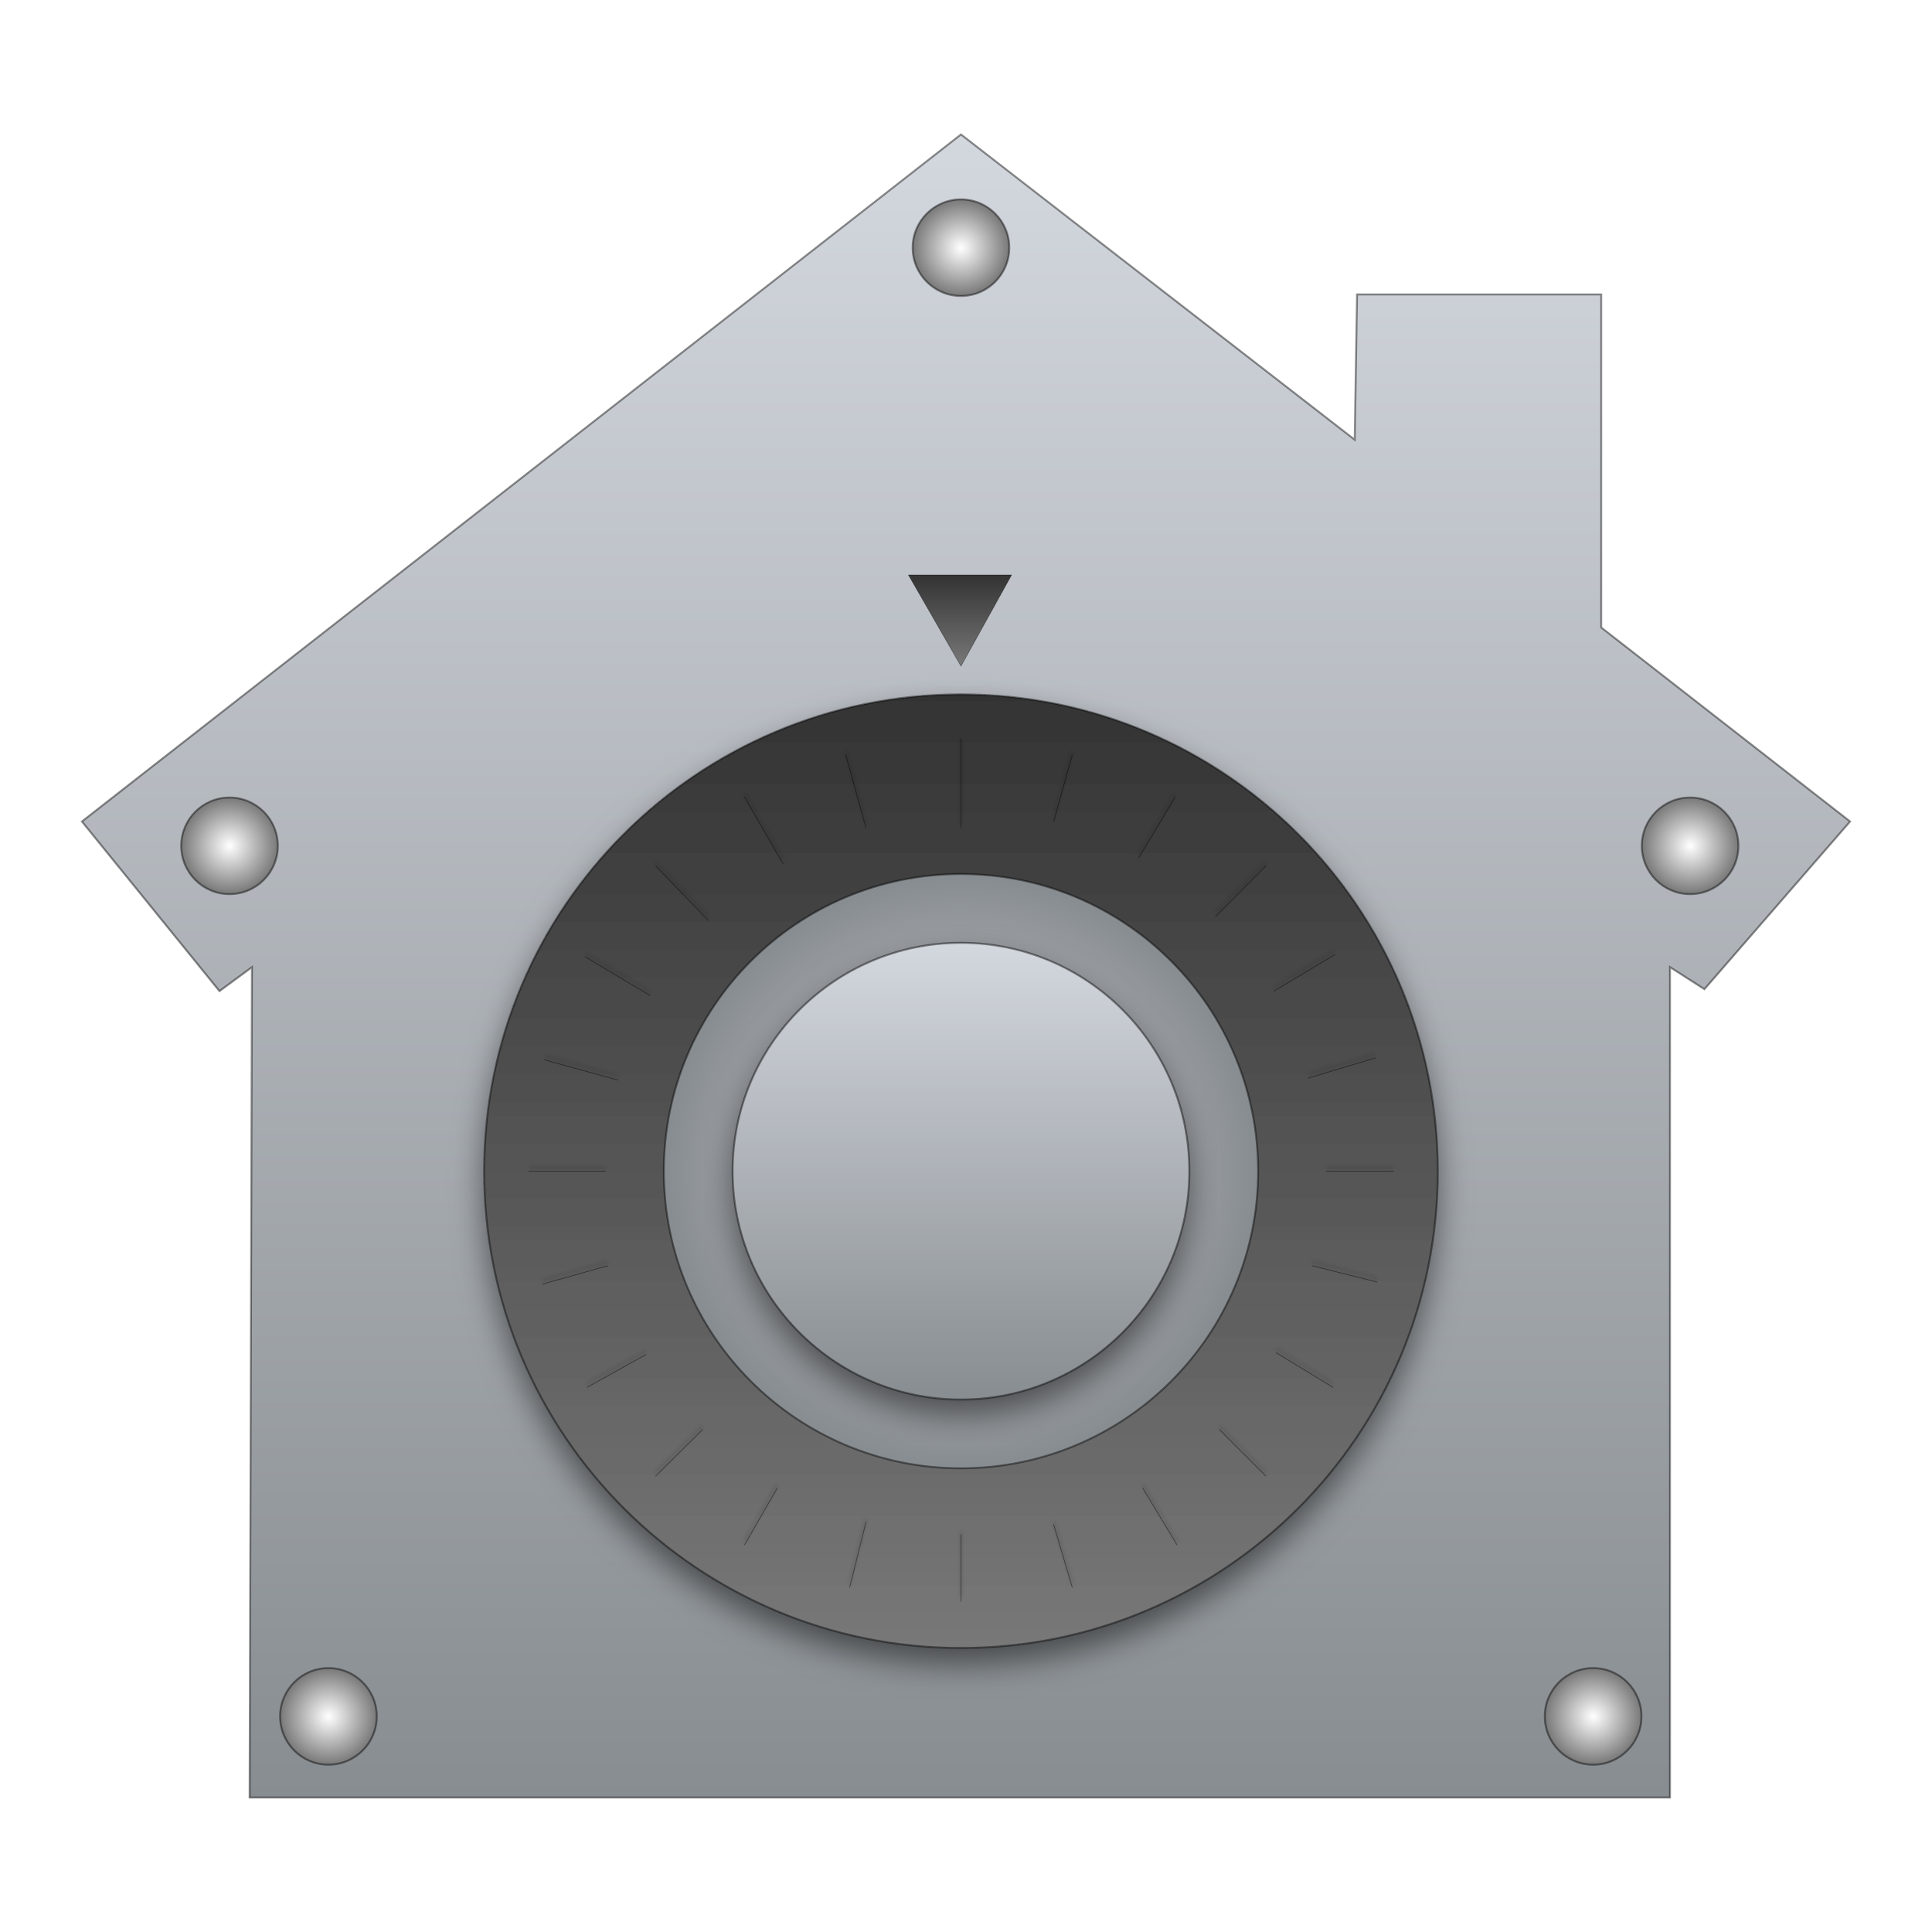
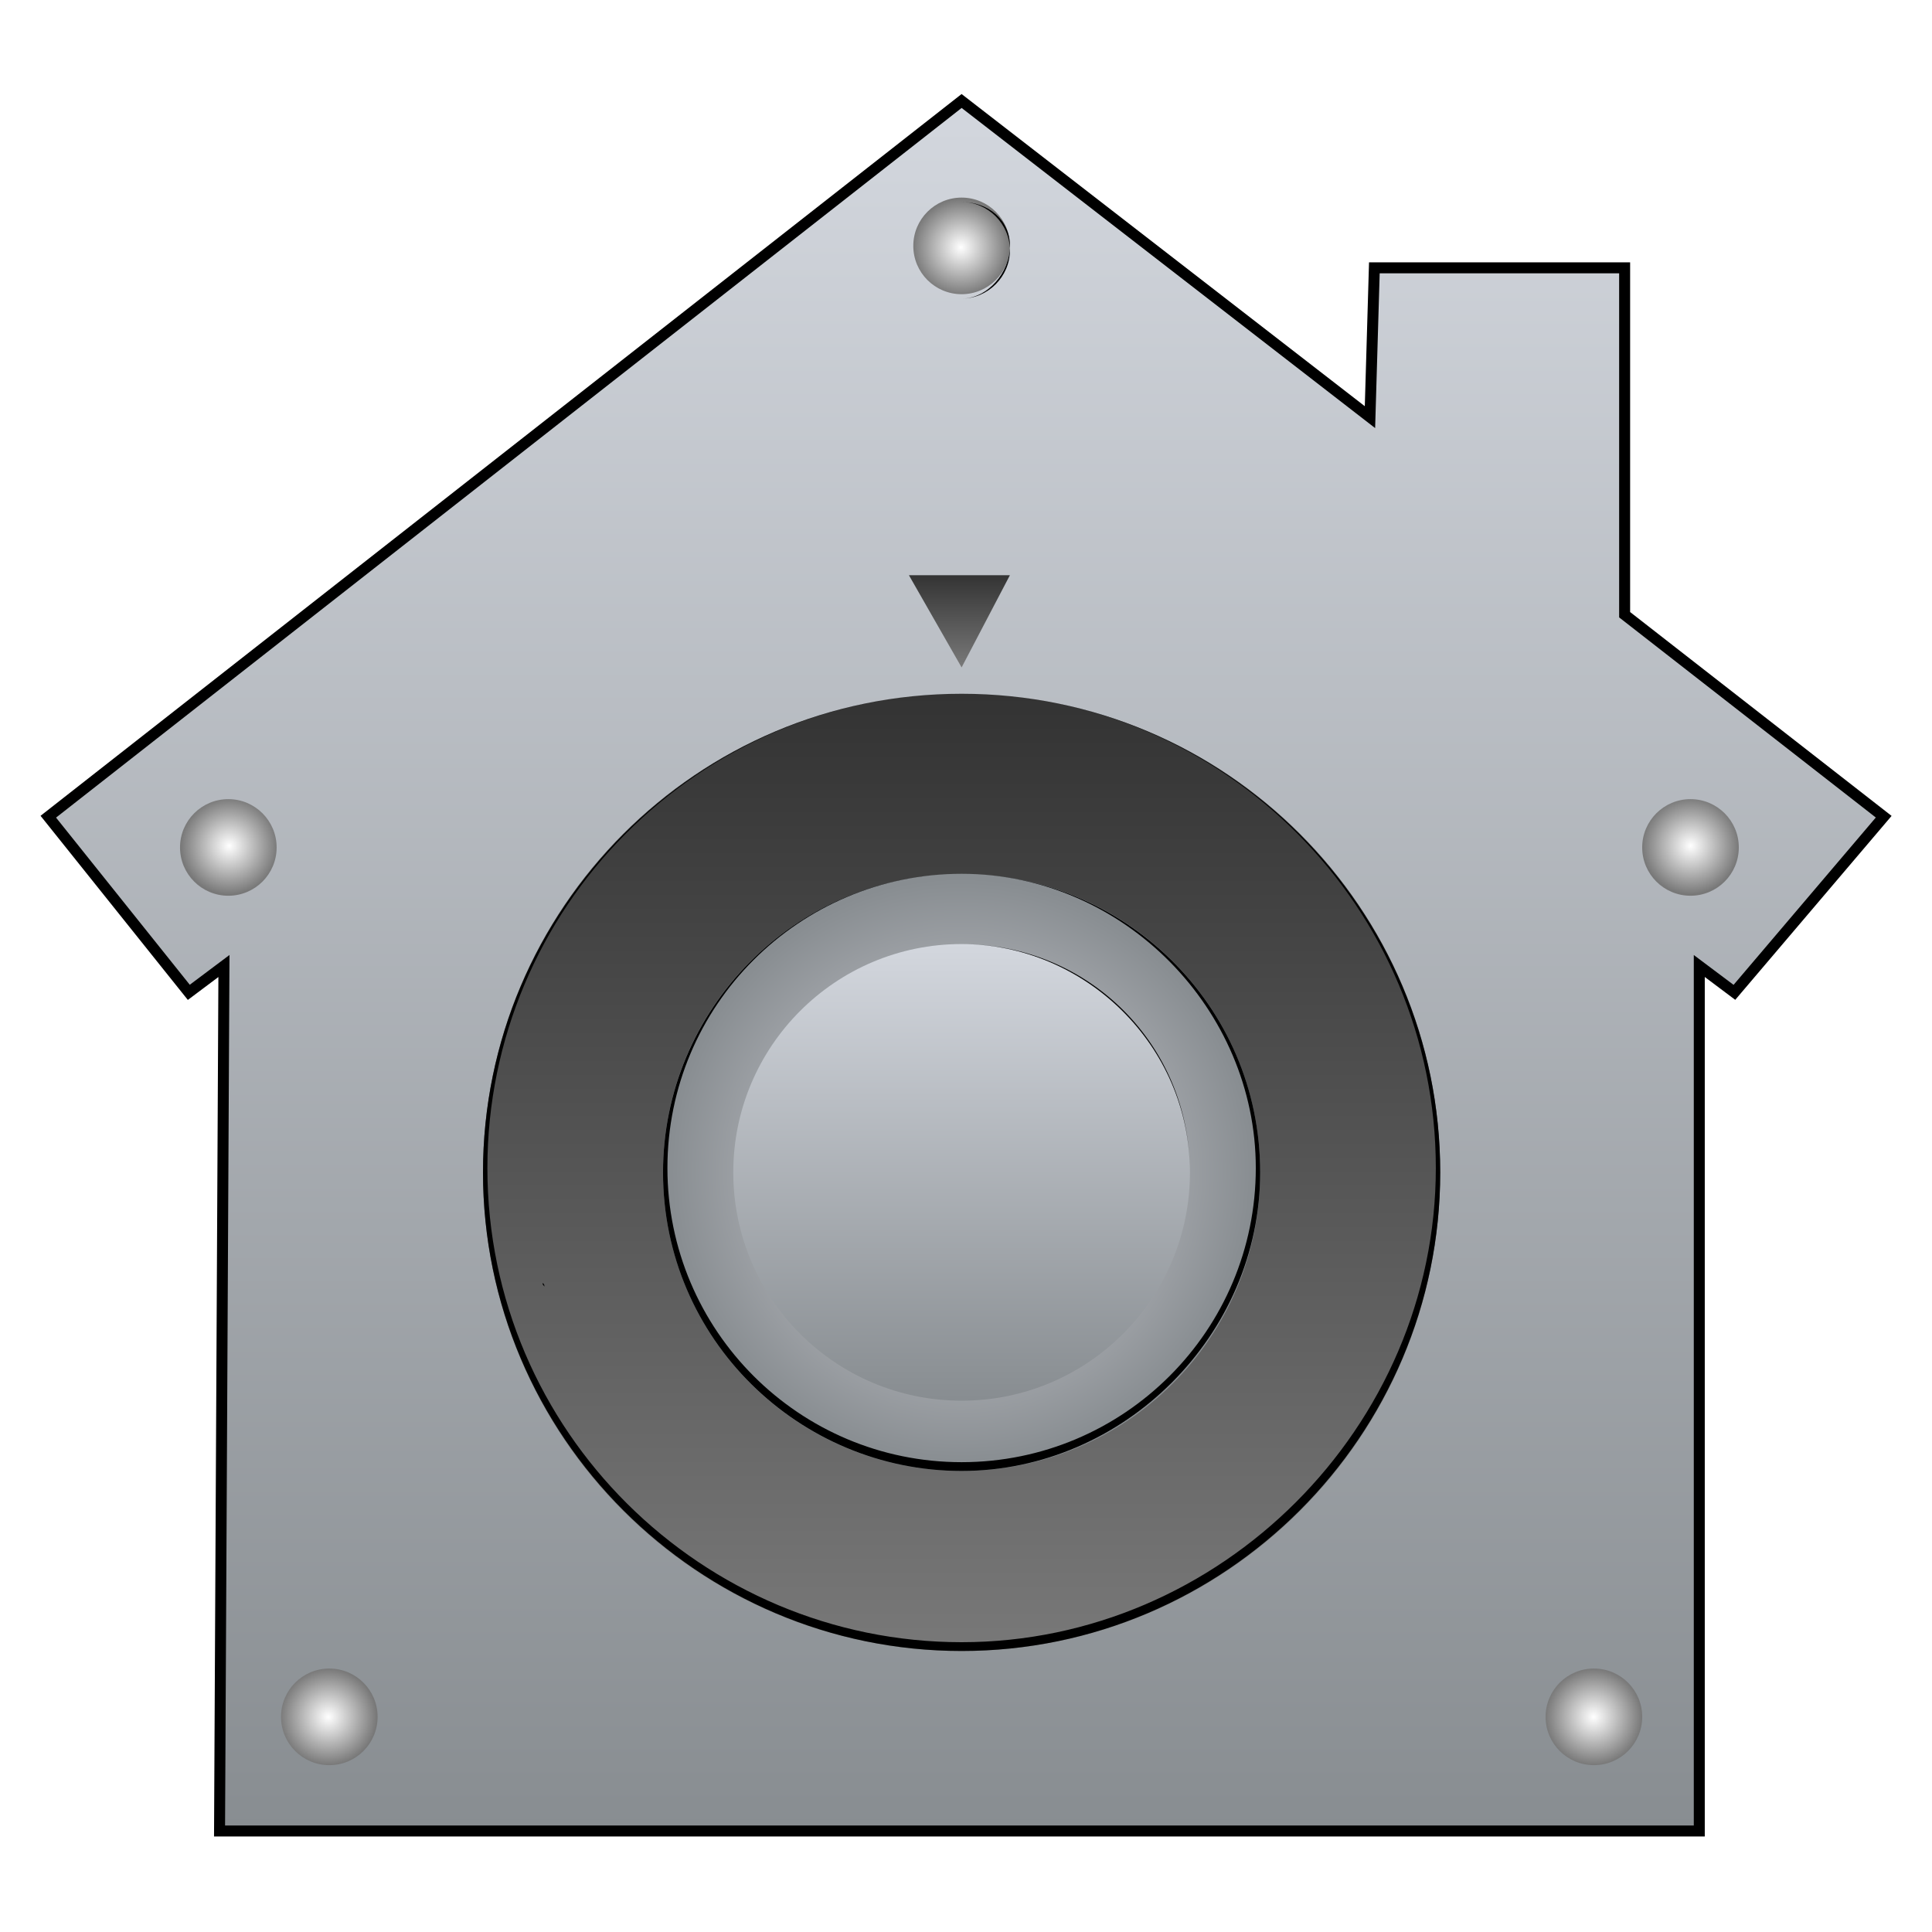
- <svg xmlns="http://www.w3.org/2000/svg" id="icon-security" viewBox="0 0 500 500">
+ <svg xmlns="http://www.w3.org/2000/svg" id="icon-security" viewBox="0 0 44 44">
  <style type="text/css">
- 		.st0{fill:url(#SVGID_1_);stroke:#00000070;stroke-width:0.5;}
- 		.st1{fill:url(#SVGID_2_);stroke:#00000070;stroke-width:0.5;}
- 		.st2{fill:url(#SVGID_3_);stroke:#00000070;stroke-width:0.5;}
- 		.st3{fill:url(#SVGID_4_);stroke:#00000070;stroke-width:0.5;}
- 		.st4{fill:url(#SVGID_5_);stroke:#00000070;stroke-width:0.5;}
- 		.st5{fill:url(#SVGID_6_);stroke:#00000070;stroke-width:0.5;}
- 		.st6{fill:url(#SVGID_7_);stroke:#00000070;stroke-width:0.5;}
- 		.st7{fill:url(#SVGID_8_);stroke:#00000070;stroke-width:0.5;}
- 		.st8{fill:url(#SVGID_9_);stroke:#00000070;stroke-width:0.5;}
- 		.st9{fill:none;stroke:#00000070;stroke-width:0.2;stroke-linecap:round;}
- 		.st10{fill:url(#SVGID_10_);stroke:#00000070;stroke-width:0.15;stroke-linejoin:round;}
+ 		.st0{fill:url(#SVGID_1_);stroke:#000000;stroke-width:0.25;stroke-miterlimit:10;}
+ 		.st1{fill:url(#SVGID_2_);}
+ 		.st2{fill:url(#SVGID_3_);}
+ 		.st3{fill:url(#SVGID_4_);}
+ 		.st4{fill:url(#SVGID_5_);}
+ 		.st5{fill:url(#SVGID_6_);}
+ 		.st6{fill:url(#SVGID_7_);}
+ 		.st7{fill:url(#SVGID_8_);}
+ 		.st8{fill:url(#SVGID_9_);}
+ 		.st9{fill:url(#SVGID_10_);}
	</style>
-   <filter id="WMDS_1" x="0" y="0" width="200%" height="200%">
-     <feDropShadow dx="0" dy="1" stdDeviation="0.5" flood-color="#fff" flood-opacity="0.95" />
-     <feDropShadow dx="0" dy="-1" stdDeviation="0.5" flood-color="#000" flood-opacity="0.85" />
-   </filter>
-   <filter x="-6.1%" y="-3.9%" width="112.1%" height="113.2%" filterUnits="objectBoundingBox" id="drop-filter-2">
-     <feOffset dx="0" dy="4" in="SourceAlpha" result="dropShadowOffsetOuter1" />
-     <feGaussianBlur stdDeviation="4" in="dropShadowOffsetOuter1" result="dropShadowBlurOuter1" />
-     <feColorMatrix values="0 0 0 0 0   0 0 0 0 0   0 0 0 0 0  0 0 0 0.5 0" type="matrix" in="dropShadowBlurOuter1" result="dropShadowMatrixOuter1" />
-     <feMerge>
-       <feMergeNode in="dropShadowMatrixOuter1" />
-       <feMergeNode in="SourceGraphic" />
-     </feMerge>
-   </filter>
-   <linearGradient id="SVGID_1_" gradientUnits="userSpaceOnUse" x1="250" y1="724.844" x2="250" y2="1155.156" gradientTransform="matrix(1 0 0 1 0 -690)">
-     <stop offset="0" style="stop-color:#D3D7DE" />
-     <stop offset="1" style="stop-color:#888D91" />
-   </linearGradient>
-   <radialGradient id="SVGID_2_" cx="437.444" cy="283.11" r="12.549" gradientTransform="matrix(1 0 0 -1 0 502)" gradientUnits="userSpaceOnUse">
-     <stop offset="0" style="stop-color:#FFFFFF" />
-     <stop offset="1" style="stop-color:#787878" />
-   </radialGradient>
-   <radialGradient id="SVGID_3_" cx="59.419" cy="218.89" r="12.549" gradientUnits="userSpaceOnUse">
-     <stop offset="0" style="stop-color:#FFFFFF" />
-     <stop offset="1" style="stop-color:#787878" />
-   </radialGradient>
-   <radialGradient id="SVGID_4_" cx="85.039" cy="57.759" r="12.549" gradientTransform="matrix(1 0 0 -1 0 502)" gradientUnits="userSpaceOnUse">
-     <stop offset="0" style="stop-color:#FFFFFF" />
-     <stop offset="1" style="stop-color:#787878" />
-   </radialGradient>
-   <radialGradient id="SVGID_5_" cx="412.347" cy="57.759" r="12.549" gradientTransform="matrix(1 0 0 -1 0 502)" gradientUnits="userSpaceOnUse">
-     <stop offset="0" style="stop-color:#FFFFFF" />
-     <stop offset="1" style="stop-color:#787878" />
-   </radialGradient>
-   <radialGradient id="SVGID_6_" cx="248.693" cy="437.876" r="12.549" gradientTransform="matrix(1 0 0 -1 0 502)" gradientUnits="userSpaceOnUse">
-     <stop offset="0" style="stop-color:#FFFFFF" />
-     <stop offset="1" style="stop-color:#787878" />
-   </radialGradient>
-   <linearGradient id="SVGID_7_" gradientUnits="userSpaceOnUse" x1="248.693" y1="869.676" x2="248.693" y2="1116.464" gradientTransform="matrix(1 0 0 1 0 -690)">
-     <stop offset="0" style="stop-color:#333333" />
-     <stop offset="1" style="stop-color:#787878" />
-   </linearGradient>
-   <radialGradient id="SVGID_8_" cx="248.693" cy="993.07" r="75.807" gradientTransform="matrix(1 0 0 1 0 -690)" gradientUnits="userSpaceOnUse">
-     <stop offset="0" style="stop-color:#D3D7DE" />
-     <stop offset="0.218" style="stop-color:#C6CAD0" />
-     <stop offset="0.621" style="stop-color:#A7AAAF" />
-     <stop offset="1" style="stop-color:#888D91" />
-   </radialGradient>
-   <linearGradient id="SVGID_9_" gradientUnits="userSpaceOnUse" x1="248.693" y1="934.194" x2="248.693" y2="1051.928" gradientTransform="matrix(1 0 0 1 0 -690)">
-     <stop offset="0" style="stop-color:#D3D7DE" />
-     <stop offset="1" style="stop-color:#888D91" />
-   </linearGradient>
-   <linearGradient id="SVGID_10_" gradientUnits="userSpaceOnUse" x1="248.431" y1="353.173" x2="248.431" y2="329.644" gradientTransform="matrix(1 0 0 -1 0 502)">
-     <stop offset="0" style="stop-color:#333333" />
-     <stop offset="1" style="stop-color:#787878" />
-   </linearGradient>
-   <polygon class="st0" points="64.6,465.2 432.2,465.2 432.2,250.3 441.1,256 478.8,212.6 414.4,162.4 414.4,76.2 351.2,76.2 350.6,113.8 248.7,34.8 21.2,212.6 56.8,256.5 65.2,250.3 " />
-   <circle class="st1" cx="437.4" cy="218.9" r="12.5" />
-   <circle class="st2" cx="59.4" cy="218.9" r="12.5" />
-   <circle class="st3" cx="85" cy="444.2" r="12.5" />
-   <circle class="st4" cx="412.3" cy="444.2" r="12.5" />
-   <circle class="st5" cx="248.7" cy="64.1" r="12.5" />
-   <circle class="st6" filter="url(#drop-filter-2)" cx="248.7" cy="303.1" r="123.4" />
-   <circle class="st7" cx="248.7" cy="303.1" r="76.9" />
-   <circle class="st8" filter="url(#drop-filter-2)" cx="248.7" cy="303.1" r="59.1" />
-   <g id="lines" filter="url(#WMDS_1)">
-     <line class="st9" x1="248.7" y1="214.2" x2="248.7" y2="191.2" />
-     <line class="st9" x1="248.7" y1="414.4" x2="248.7" y2="397.2" />
-     <line class="st9" x1="343.3" y1="303.1" x2="360.6" y2="303.1" />
-     <line class="st9" x1="136.8" y1="303.1" x2="156.7" y2="303.1" />
-     <line class="st9" x1="314.6" y1="237.2" x2="327.6" y2="224.1" />
-     <line class="st9" x1="169.7" y1="382" x2="181.8" y2="370" />
-     <line class="st9" x1="315.6" y1="370" x2="327.6" y2="382" />
-     <line class="st9" x1="169.7" y1="224.1" x2="183.3" y2="238.2" />
-     <line class="st9" x1="272.7" y1="212.6" x2="277.5" y2="195.4" />
-     <line class="st9" x1="219.9" y1="410.8" x2="224.1" y2="394" />
-     <line class="st9" x1="339.7" y1="327.6" x2="356.4" y2="331.8" />
-     <line class="st9" x1="141" y1="274.3" x2="159.8" y2="279.5" />
-     <line class="st9" x1="329.7" y1="256.5" x2="345.4" y2="247.1" />
-     <line class="st9" x1="152" y1="359" x2="167.1" y2="350.6" />
-     <line class="st9" x1="295.8" y1="385.2" x2="304.6" y2="399.8" />
-     <line class="st9" x1="192.7" y1="206.3" x2="202.7" y2="223.6" />
-     <line class="st9" x1="294.7" y1="222" x2="304.1" y2="206.3" />
-     <line class="st9" x1="192.7" y1="399.8" x2="201.1" y2="385.2" />
-     <line class="st9" x1="330.3" y1="350.1" x2="344.9" y2="359" />
-     <line class="st9" x1="151.4" y1="247.6" x2="168.2" y2="257.6" />
-     <line class="st9" x1="338.6" y1="279" x2="355.9" y2="273.8" />
-     <line class="st9" x1="140.5" y1="332.3" x2="157.2" y2="327.6" />
-     <line class="st9" x1="272.7" y1="394.6" x2="277.5" y2="410.8" />
-     <line class="st9" x1="218.9" y1="195.4" x2="224.1" y2="214.2" />
+   <g>
+     <linearGradient id="SVGID_1_" gradientUnits="userSpaceOnUse" x1="22" y1="-646.327" x2="22" y2="-685.679" gradientTransform="matrix(1 0 0 -1 0 -644)">
+       <stop offset="0" style="stop-color:#D3D7DE" />
+       <stop offset="1" style="stop-color:#888D91" />
+     </linearGradient>
+     <polygon class="st0" points="5,41.7 38.7,41.7 38.7,22 39.5,22.6 42.9,18.6 37,14 37,6.1 31.3,6.1 31.2,9.5 21.9,2.3 1.1,18.6     4.3,22.6 5.1,22  " />
  </g>
-   <polygon class="st10" points="235.1,148.8 261.8,148.8 248.7,172.4 " />
+   <g>
+     <radialGradient id="SVGID_2_" cx="38.503" cy="-438.735" r="1.104" gradientTransform="matrix(1 0 0 1 0 458)" gradientUnits="userSpaceOnUse">
+       <stop offset="0" style="stop-color:#FFFFFF" />
+       <stop offset="1" style="stop-color:#787878" />
+     </radialGradient>
+     <circle class="st1" cx="38.5" cy="19.3" r="1.1" />
+     <path d="M38.5,20.4c-0.6,0-1.1-0.5-1.1-1.1s0.5-1.1,1.1-1.1c0.6,0,1.1,0.5,1.1,1.1S39.1,20.4,38.5,20.4z M38.5,18.2    c-0.6,0-1.1,0.5-1.1,1.1c0,0.6,0.5,1.1,1.1,1.1c0.6,0,1.1-0.5,1.1-1.1C39.6,18.7,39.1,18.2,38.5,18.2z" />
+   </g>
+   <g>
+     <radialGradient id="SVGID_3_" cx="5.218" cy="26.735" r="1.106" gradientTransform="matrix(1 0 0 -1 0 46)" gradientUnits="userSpaceOnUse">
+       <stop offset="0" style="stop-color:#FFFFFF" />
+       <stop offset="1" style="stop-color:#787878" />
+     </radialGradient>
+     <circle class="st2" cx="5.2" cy="19.3" r="1.1" />
+     <path d="M5.2,20.4c-0.6,0-1.1-0.5-1.1-1.1s0.5-1.1,1.1-1.1s1.1,0.5,1.1,1.1S5.8,20.4,5.2,20.4z M5.2,18.2c-0.6,0-1.1,0.5-1.1,1.1    c0,0.6,0.5,1.1,1.1,1.1s1.1-0.5,1.1-1.1C6.3,18.7,5.8,18.2,5.2,18.2z" />
+   </g>
+   <g>
+     <radialGradient id="SVGID_4_" cx="7.476" cy="-418.895" r="1.105" gradientTransform="matrix(1 0 0 1 0 458)" gradientUnits="userSpaceOnUse">
+       <stop offset="0" style="stop-color:#FFFFFF" />
+       <stop offset="1" style="stop-color:#787878" />
+     </radialGradient>
+     <circle class="st3" cx="7.5" cy="39.1" r="1.1" />
+     <path d="M7.5,40.2c-0.6,0-1.1-0.5-1.1-1.1c0-0.6,0.5-1.1,1.1-1.1c0.6,0,1.1,0.5,1.1,1.1C8.6,39.7,8.1,40.2,7.5,40.2z M7.5,38    c-0.6,0-1.1,0.5-1.1,1.1c0,0.6,0.5,1.1,1.1,1.1s1.1-0.5,1.1-1.1C8.6,38.5,8.1,38,7.5,38z" />
+   </g>
+   <g>
+     <radialGradient id="SVGID_5_" cx="36.294" cy="-418.895" r="1.105" gradientTransform="matrix(1 0 0 1 0 458)" gradientUnits="userSpaceOnUse">
+       <stop offset="0" style="stop-color:#FFFFFF" />
+       <stop offset="1" style="stop-color:#787878" />
+     </radialGradient>
+     <circle class="st4" cx="36.3" cy="39.1" r="1.1" />
+     <path d="M36.3,40.2c-0.6,0-1.1-0.5-1.1-1.1c0-0.6,0.5-1.1,1.1-1.1c0.6,0,1.1,0.5,1.1,1.1C37.4,39.7,36.9,40.2,36.3,40.2z M36.3,38    c-0.6,0-1.1,0.5-1.1,1.1c0,0.6,0.5,1.1,1.1,1.1c0.6,0,1.1-0.5,1.1-1.1C37.4,38.5,36.9,38,36.3,38z" />
+   </g>
+   <g>
+     <radialGradient id="SVGID_6_" cx="21.885" cy="-452.365" r="1.106" gradientTransform="matrix(1 0 0 1 0 458)" gradientUnits="userSpaceOnUse">
+       <stop offset="0" style="stop-color:#FFFFFF" />
+       <stop offset="1" style="stop-color:#787878" />
+     </radialGradient>
+     <circle class="st5" cx="21.9" cy="5.6" r="1.1" />
+     <path d="M21.9,6.8c-0.6,0-1.1-0.5-1.1-1.1s0.5-1.1,1.1-1.1S23,5,23,5.6S22.5,6.8,21.9,6.8z M21.9,4.6c-0.6,0-1.1,0.5-1.1,1.1    s0.5,1.1,1.1,1.1c0.6,0,1.1-0.5,1.1-1.1S22.5,4.6,21.9,4.6z" />
+   </g>
+   <g>
+     <linearGradient id="SVGID_7_" gradientUnits="userSpaceOnUse" x1="21.885" y1="-659.813" x2="21.885" y2="-681.543" gradientTransform="matrix(1 0 0 -1 0 -644)">
+       <stop offset="0" style="stop-color:#333333" />
+       <stop offset="1" style="stop-color:#787878" />
+     </linearGradient>
+     <circle class="st6" cx="21.9" cy="26.7" r="10.9" />
+     <path d="M21.9,37.6c-6,0-10.9-4.9-10.9-10.9s4.9-10.9,10.9-10.9c6,0,10.9,4.9,10.9,10.9S27.9,37.6,21.9,37.6z M21.9,15.8    c-6,0-10.8,4.9-10.8,10.8c0,6,4.9,10.8,10.8,10.8s10.8-4.9,10.8-10.8C32.7,20.7,27.9,15.8,21.9,15.8z" />
+   </g>
+   <g>
+     <radialGradient id="SVGID_8_" cx="21.885" cy="-670.678" r="6.675" gradientTransform="matrix(1 0 0 -1 0 -644)" gradientUnits="userSpaceOnUse">
+       <stop offset="0" style="stop-color:#D3D7DE" />
+       <stop offset="0.218" style="stop-color:#C6CAD0" />
+       <stop offset="0.621" style="stop-color:#A7AAAF" />
+       <stop offset="1" style="stop-color:#888D91" />
+     </radialGradient>
+     <circle class="st7" cx="21.9" cy="26.7" r="6.8" />
+     <path d="M21.9,33.5c-3.7,0-6.8-3-6.8-6.8c0-3.7,3-6.8,6.8-6.8c3.7,0,6.8,3,6.8,6.8C28.7,30.4,25.6,33.5,21.9,33.5z M21.9,19.9    c-3.7,0-6.7,3-6.7,6.7c0,3.7,3,6.7,6.7,6.7c3.7,0,6.7-3,6.7-6.7C28.6,23,25.6,19.9,21.9,19.9z" />
+   </g>
+   <g>
+     <linearGradient id="SVGID_9_" gradientUnits="userSpaceOnUse" x1="21.885" y1="-665.492" x2="21.885" y2="-675.857" gradientTransform="matrix(1 0 0 -1 0 -644)">
+       <stop offset="0" style="stop-color:#D3D7DE" />
+       <stop offset="1" style="stop-color:#888D91" />
+     </linearGradient>
+     <circle class="st8" cx="21.9" cy="26.7" r="5.2" />
+     <path d="M21.9,31.9c-2.9,0-5.2-2.3-5.2-5.2s2.3-5.2,5.2-5.2s5.2,2.3,5.2,5.2S24.8,31.9,21.9,31.9z M21.9,21.5    c-2.9,0-5.2,2.3-5.2,5.2s2.3,5.2,5.2,5.2s5.2-2.3,5.2-5.2S24.7,21.5,21.9,21.5z" />
+   </g>
+   <g id="lines">
+     <path d="M21.9,18.9C21.9,18.9,21.9,18.9,21.9,18.9l0-2c0,0,0,0,0,0s0,0,0,0L21.9,18.9C21.9,18.9,21.9,18.9,21.9,18.9z" />
+     <path d="M21.9,36.5C21.9,36.5,21.9,36.5,21.9,36.5l0-1.5c0,0,0,0,0,0s0,0,0,0L21.9,36.5C21.9,36.5,21.9,36.5,21.9,36.5z" />
+     <path d="M31.7,26.7h-1.5c0,0,0,0,0,0c0,0,0,0,0,0L31.7,26.7C31.7,26.7,31.7,26.7,31.7,26.7C31.7,26.7,31.7,26.7,31.7,26.7z" />
+     <path d="M13.8,26.7H12c0,0,0,0,0,0c0,0,0,0,0,0L13.8,26.7C13.8,26.7,13.8,26.7,13.8,26.7C13.8,26.7,13.8,26.7,13.8,26.7z" />
+     <polygon points="27.7,20.9 27.7,20.9 27.7,20.9 28.8,19.7 28.8,19.7 28.8,19.7 27.7,20.9  " />
+     <polygon points="14.9,33.6 14.9,33.6 14.9,33.6 16,32.6 16,32.6 16,32.6 14.9,33.6  " />
+     <polygon points="28.8,33.6 28.8,33.6 27.8,32.6 27.8,32.6 27.8,32.6 28.8,33.6 28.8,33.6  " />
+     <polygon points="16.1,21 16.1,21 14.9,19.7 14.9,19.7 14.9,19.7 16.1,21 16.1,21  " />
+     <path d="M24,18.7C24,18.7,24,18.7,24,18.7C24,18.7,24,18.7,24,18.7l0.4-1.5c0,0,0,0,0,0c0,0,0,0,0,0L24,18.7    C24,18.7,24,18.7,24,18.7z" />
+     <path d="M19.3,36.2C19.3,36.2,19.3,36.2,19.3,36.2C19.3,36.2,19.3,36.2,19.3,36.2l0.4-1.5c0,0,0,0,0,0c0,0,0,0,0,0L19.3,36.2    C19.4,36.2,19.4,36.2,19.3,36.2z" />
+     <path d="M31.4,29.2C31.4,29.2,31.4,29.2,31.4,29.2l-1.5-0.4c0,0,0,0,0,0c0,0,0,0,0,0L31.4,29.2C31.4,29.2,31.4,29.2,31.4,29.2    C31.4,29.2,31.4,29.2,31.4,29.2z" />
+     <path d="M14.1,24.6C14.1,24.6,14.1,24.6,14.1,24.6l-1.7-0.5c0,0,0,0,0,0c0,0,0,0,0,0L14.1,24.6C14.1,24.6,14.1,24.6,14.1,24.6    C14.1,24.6,14.1,24.6,14.1,24.6z" />
+     <path d="M29,22.6C29,22.6,29,22.6,29,22.6C29,22.6,29,22.6,29,22.6l1.4-0.8c0,0,0,0,0,0c0,0,0,0,0,0L29,22.6    C29,22.6,29,22.6,29,22.6z" />
+     <path d="M13.4,31.6C13.4,31.6,13.4,31.6,13.4,31.6C13.4,31.6,13.4,31.6,13.4,31.6l1.3-0.8c0,0,0,0,0,0c0,0,0,0,0,0L13.4,31.6    C13.4,31.6,13.4,31.6,13.4,31.6z" />
+     <path d="M26.8,35.2C26.8,35.2,26.8,35.2,26.8,35.2L26,33.9c0,0,0,0,0,0c0,0,0,0,0,0L26.8,35.2C26.8,35.2,26.8,35.2,26.8,35.2    C26.8,35.2,26.8,35.2,26.8,35.2z" />
+     <path d="M17.8,19.7C17.8,19.7,17.8,19.7,17.8,19.7l-0.9-1.5c0,0,0,0,0,0c0,0,0,0,0,0L17.8,19.7C17.8,19.7,17.8,19.7,17.8,19.7    C17.8,19.7,17.8,19.7,17.8,19.7z" />
+     <path d="M25.9,19.5C25.9,19.5,25.9,19.5,25.9,19.5C25.9,19.5,25.9,19.5,25.9,19.5l0.8-1.4c0,0,0,0,0,0c0,0,0,0,0,0L25.9,19.5    C25.9,19.5,25.9,19.5,25.9,19.5z" />
+     <path d="M17,35.2C17,35.2,17,35.2,17,35.2C16.9,35.2,16.9,35.2,17,35.2l0.7-1.3c0,0,0,0,0,0c0,0,0,0,0,0L17,35.2    C17,35.2,17,35.2,17,35.2z" />
+     <path d="M30.4,31.6C30.4,31.6,30.4,31.6,30.4,31.6l-1.3-0.8c0,0,0,0,0,0c0,0,0,0,0,0L30.4,31.6C30.4,31.6,30.4,31.6,30.4,31.6    C30.4,31.6,30.4,31.6,30.4,31.6z" />
+     <path d="M14.8,22.7C14.8,22.7,14.8,22.7,14.8,22.7l-1.5-0.9c0,0,0,0,0,0c0,0,0,0,0,0L14.8,22.7C14.8,22.7,14.8,22.7,14.8,22.7    C14.8,22.7,14.8,22.7,14.8,22.7z" />
+     <path d="M29.8,24.6C29.8,24.6,29.8,24.6,29.8,24.6C29.8,24.6,29.8,24.5,29.8,24.6l1.5-0.5c0,0,0,0,0,0c0,0,0,0,0,0L29.8,24.6    C29.8,24.6,29.8,24.6,29.8,24.6z" />
+     <path d="M12.4,29.3C12.4,29.3,12.4,29.3,12.4,29.3C12.3,29.2,12.4,29.2,12.4,29.3l1.5-0.4c0,0,0,0,0,0c0,0,0,0,0,0L12.4,29.3    C12.4,29.3,12.4,29.3,12.4,29.3z" />
+     <path d="M24.4,36.2C24.4,36.2,24.4,36.2,24.4,36.2L24,34.7c0,0,0,0,0,0c0,0,0,0,0,0L24.4,36.2C24.4,36.2,24.4,36.2,24.4,36.2    C24.4,36.2,24.4,36.2,24.4,36.2z" />
+     <path d="M19.7,18.9C19.7,18.9,19.7,18.9,19.7,18.9l-0.5-1.7c0,0,0,0,0,0c0,0,0,0,0,0L19.7,18.9C19.7,18.9,19.7,18.9,19.7,18.9    C19.7,18.9,19.7,18.9,19.7,18.9z" />
+   </g>
+   <g>
+     <linearGradient id="SVGID_10_" gradientUnits="userSpaceOnUse" x1="21.863" y1="-444.905" x2="21.863" y2="-442.833" gradientTransform="matrix(1 0 0 1 0 458)">
+       <stop offset="0" style="stop-color:#333333" />
+       <stop offset="1" style="stop-color:#787878" />
+     </linearGradient>
+     <polygon class="st9" points="20.7,13.1 23,13.1 21.9,15.2  " />
+     <path d="M21.9,15.2C21.9,15.2,21.9,15.2,21.9,15.2l-1.2-2.1c0,0,0,0,0,0c0,0,0,0,0,0H23c0,0,0,0,0,0c0,0,0,0,0,0L21.9,15.2    C21.9,15.2,21.9,15.2,21.9,15.2L21.9,15.2z M20.7,13.1l1.2,2.1l1.1-2.1H20.7z" />
+   </g>
</svg>
